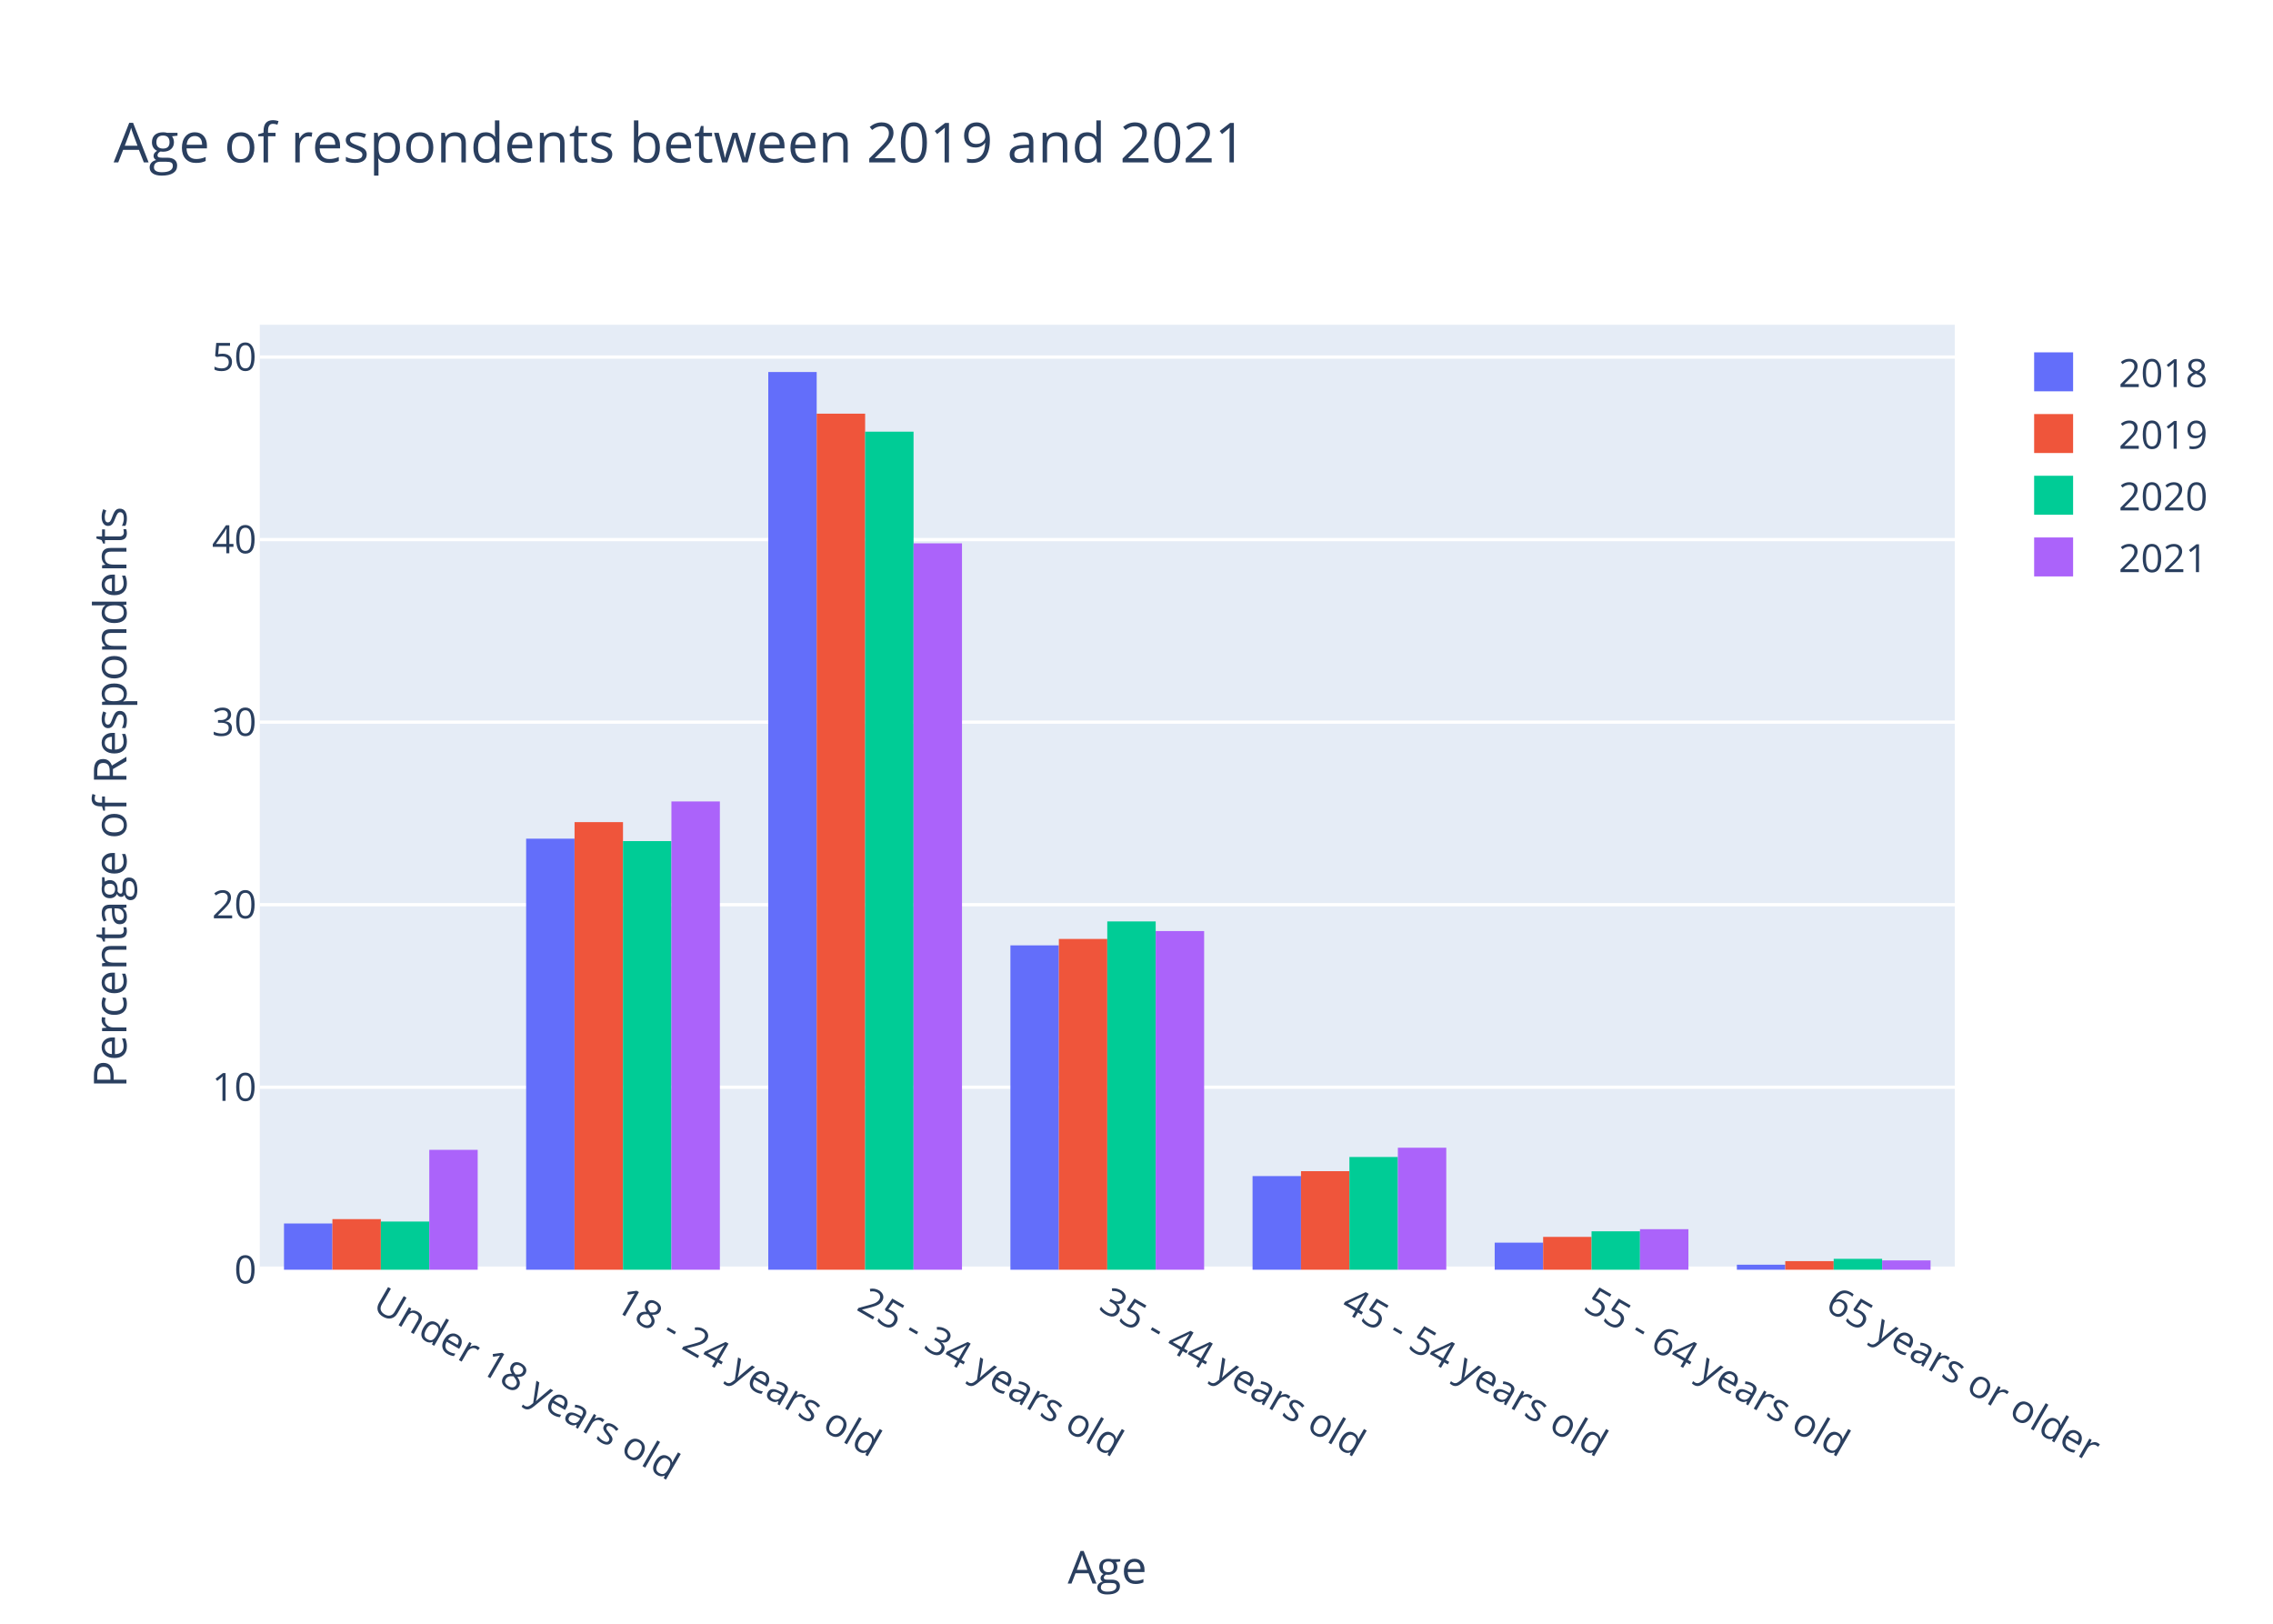
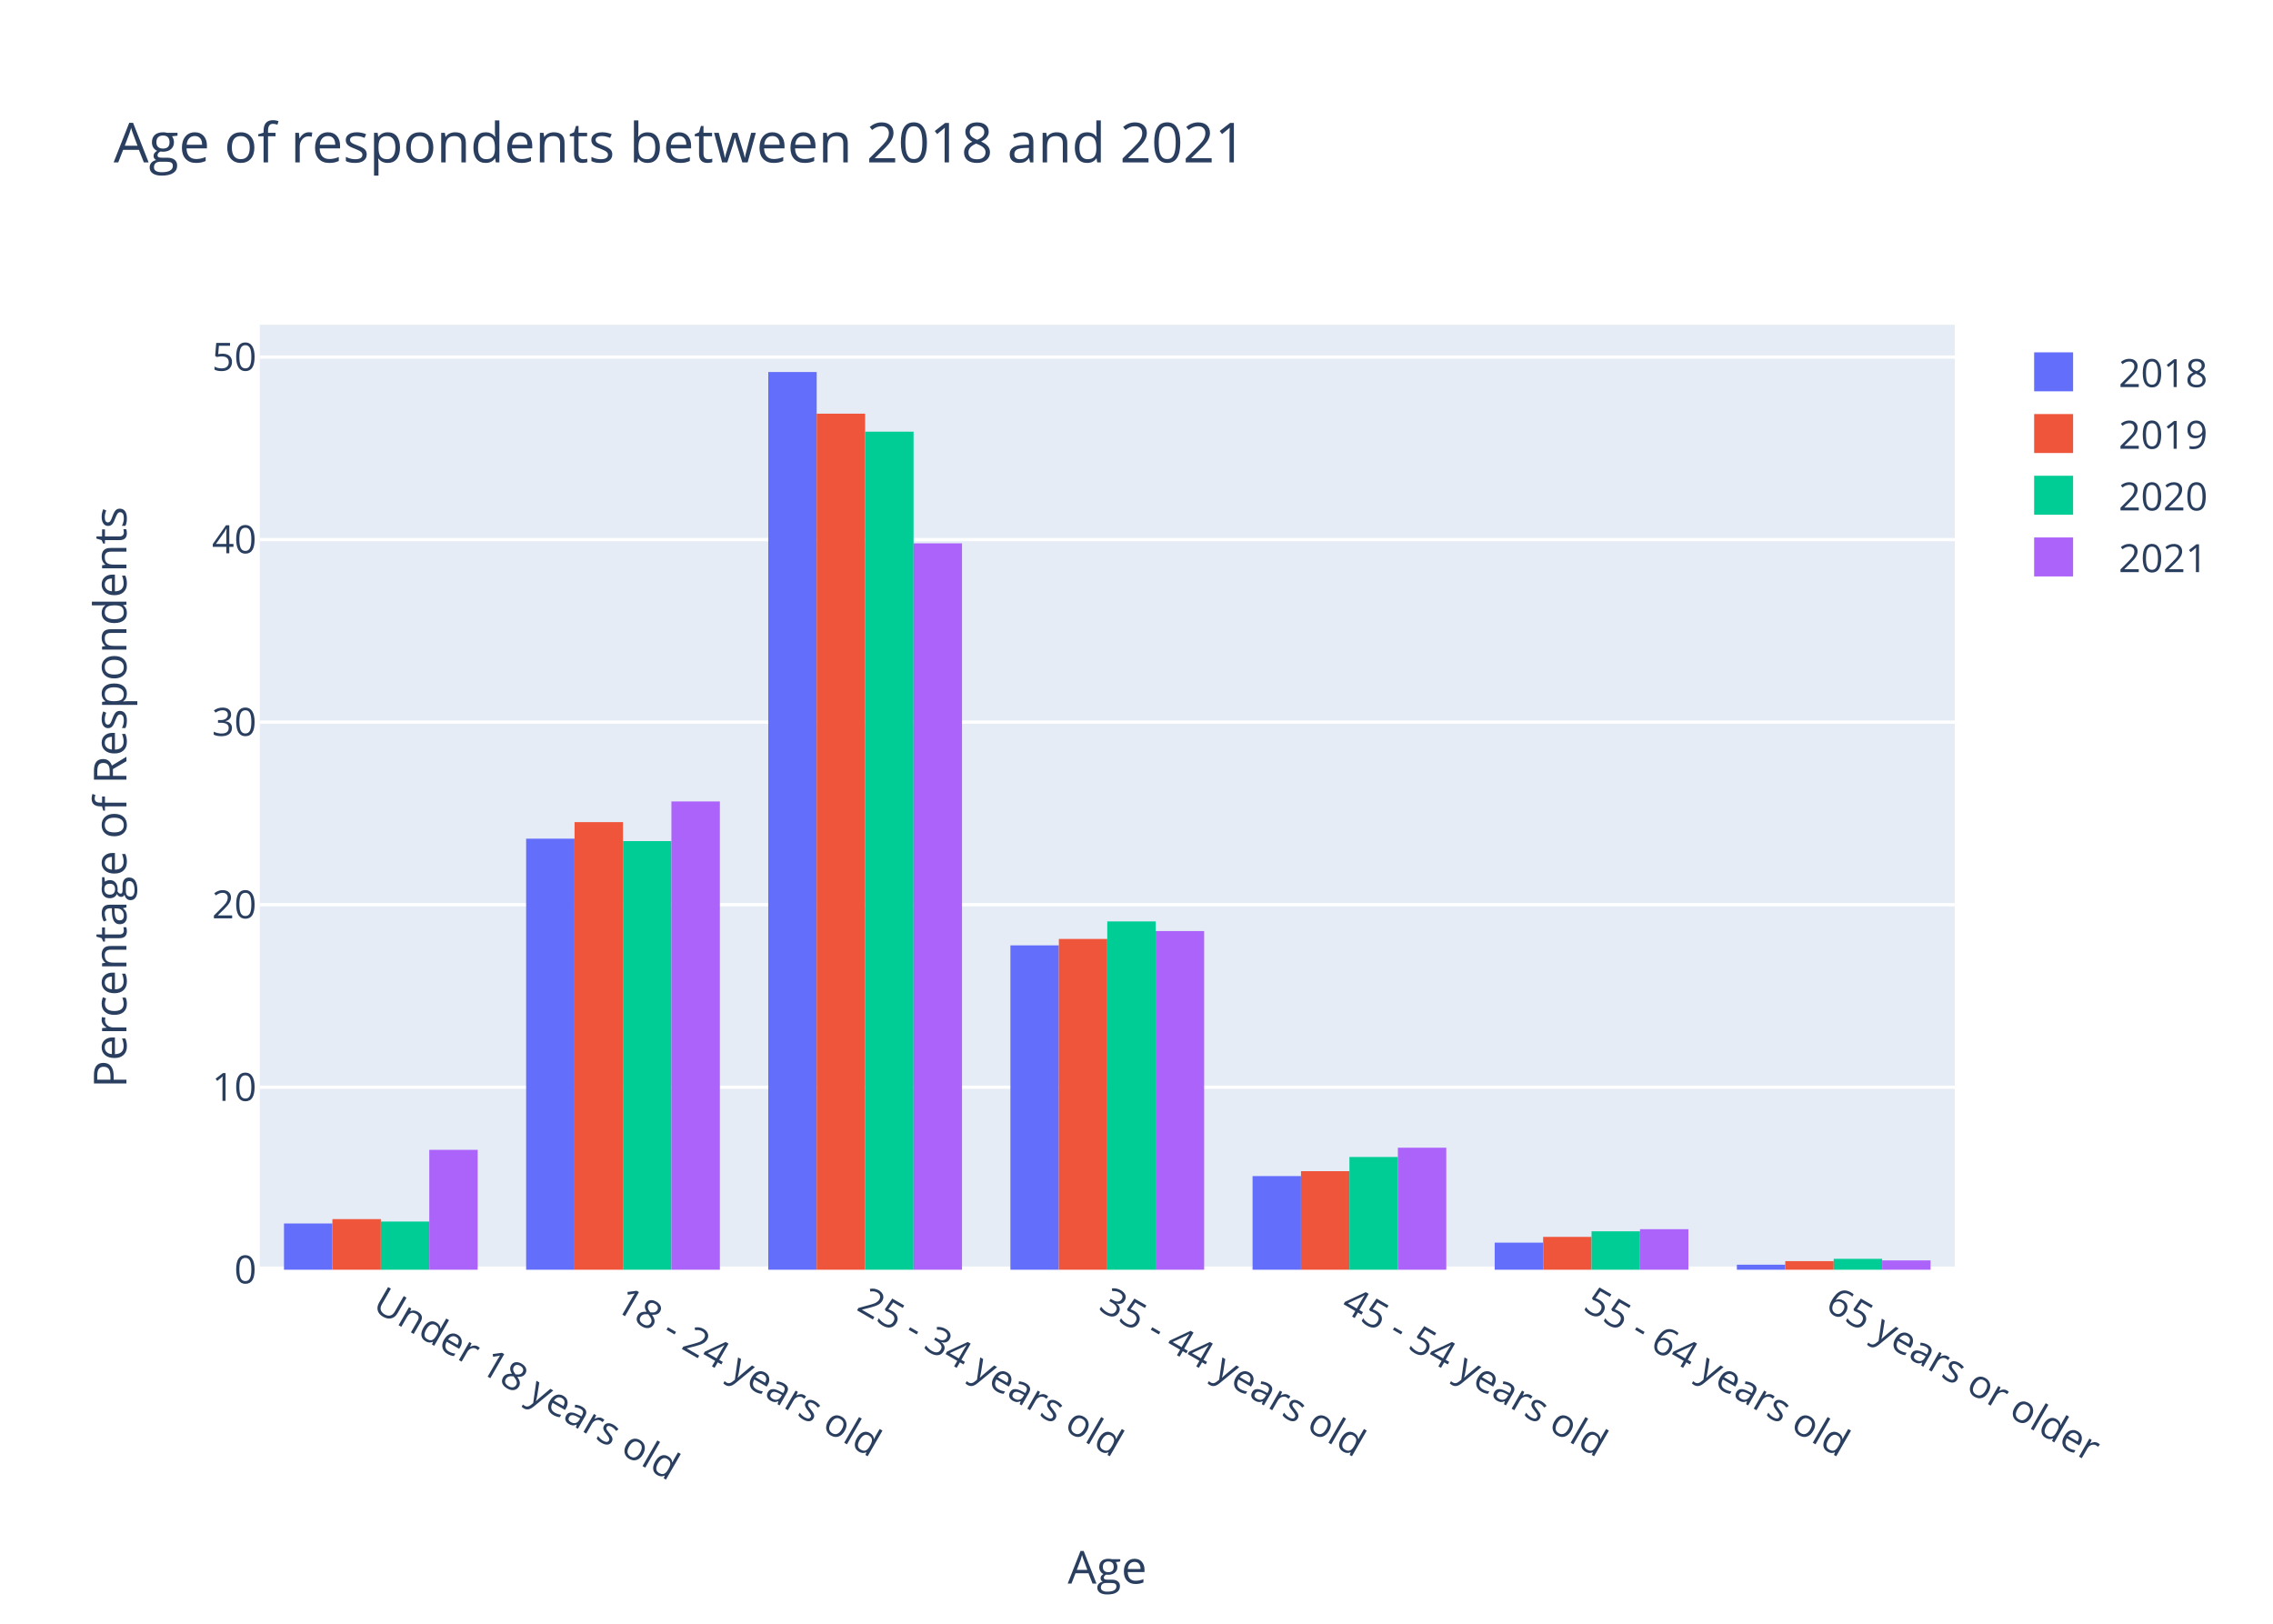
<svg xmlns="http://www.w3.org/2000/svg" class="main-svg" width="700" height="500" style="" viewBox="0 0 700 500">
  <rect x="0" y="0" width="700" height="500" style="fill: rgb(255, 255, 255); fill-opacity: 1;" />
-   <defs id="defs-d7732c">
+   <defs id="defs-e5198f">
    <g class="clips">
-       <clipPath id="clipd7732cxyplot" class="plotclip">
+       <clipPath id="clipe5198fxyplot" class="plotclip">
        <rect width="522" height="291" />
      </clipPath>
-       <clipPath class="axesclip" id="clipd7732cx">
+       <clipPath class="axesclip" id="clipe5198fx">
        <rect x="80" y="0" width="522" height="500" />
      </clipPath>
-       <clipPath class="axesclip" id="clipd7732cy">
+       <clipPath class="axesclip" id="clipe5198fy">
        <rect x="0" y="100" width="700" height="291" />
      </clipPath>
-       <clipPath class="axesclip" id="clipd7732cxy">
+       <clipPath class="axesclip" id="clipe5198fxy">
        <rect x="80" y="100" width="522" height="291" />
      </clipPath>
    </g>
    <g class="gradients" />
    <g class="patterns" />
  </defs>
  <g class="bglayer">
    <rect class="bg" x="80" y="100" width="522" height="291" style="fill: rgb(229, 236, 246); fill-opacity: 1; stroke-width: 0;" />
  </g>
  <g class="layer-below">
    <g class="imagelayer" />
    <g class="shapelayer" />
  </g>
  <g class="cartesianlayer">
    <g class="subplot xy">
      <g class="layer-subplot">
        <g class="shapelayer" />
        <g class="imagelayer" />
      </g>
      <g class="gridlayer">
        <g class="x" />
        <g class="y">
          <path class="ygrid crisp" transform="translate(0,334.79)" d="M80,0h522" style="stroke: rgb(255, 255, 255); stroke-opacity: 1; stroke-width: 1px;" />
          <path class="ygrid crisp" transform="translate(0,278.58)" d="M80,0h522" style="stroke: rgb(255, 255, 255); stroke-opacity: 1; stroke-width: 1px;" />
          <path class="ygrid crisp" transform="translate(0,222.37)" d="M80,0h522" style="stroke: rgb(255, 255, 255); stroke-opacity: 1; stroke-width: 1px;" />
          <path class="ygrid crisp" transform="translate(0,166.16)" d="M80,0h522" style="stroke: rgb(255, 255, 255); stroke-opacity: 1; stroke-width: 1px;" />
          <path class="ygrid crisp" transform="translate(0,109.95)" d="M80,0h522" style="stroke: rgb(255, 255, 255); stroke-opacity: 1; stroke-width: 1px;" />
        </g>
      </g>
      <g class="zerolinelayer">
        <path class="yzl zl crisp" transform="translate(0,391)" d="M80,0h522" style="stroke: rgb(255, 255, 255); stroke-opacity: 1; stroke-width: 2px;" />
      </g>
      <path class="xlines-below" />
      <path class="ylines-below" />
      <g class="overlines-below" />
      <g class="xaxislayer-below" />
      <g class="yaxislayer-below" />
      <g class="overaxes-below" />
-       <g class="plot" transform="translate(80,100)" clip-path="url(#clipd7732cxyplot)">
+       <g class="plot" transform="translate(80,100)" clip-path="url(#clipe5198fxyplot)">
        <g class="barlayer mlayer">
          <g class="trace bars" style="opacity: 1;">
            <g class="points">
              <g class="point">
                <path d="M7.46,291V276.74H22.37V291Z" style="vector-effect: non-scaling-stroke; opacity: 1; stroke-width: 0px; fill: rgb(99, 110, 250); fill-opacity: 1;" />
              </g>
              <g class="point">
                <path d="M82.03,291V158.26H96.94V291Z" style="vector-effect: non-scaling-stroke; opacity: 1; stroke-width: 0px; fill: rgb(99, 110, 250); fill-opacity: 1;" />
              </g>
              <g class="point">
                <path d="M156.6,291V14.55H171.51V291Z" style="vector-effect: non-scaling-stroke; opacity: 1; stroke-width: 0px; fill: rgb(99, 110, 250); fill-opacity: 1;" />
              </g>
              <g class="point">
                <path d="M231.17,291V191.1H246.09V291Z" style="vector-effect: non-scaling-stroke; opacity: 1; stroke-width: 0px; fill: rgb(99, 110, 250); fill-opacity: 1;" />
              </g>
              <g class="point">
                <path d="M305.74,291V262.16H320.66V291Z" style="vector-effect: non-scaling-stroke; opacity: 1; stroke-width: 0px; fill: rgb(99, 110, 250); fill-opacity: 1;" />
              </g>
              <g class="point">
                <path d="M380.31,291V282.65H395.23V291Z" style="vector-effect: non-scaling-stroke; opacity: 1; stroke-width: 0px; fill: rgb(99, 110, 250); fill-opacity: 1;" />
              </g>
              <g class="point">
                <path d="M454.89,291V289.44H469.8V291Z" style="vector-effect: non-scaling-stroke; opacity: 1; stroke-width: 0px; fill: rgb(99, 110, 250); fill-opacity: 1;" />
              </g>
            </g>
          </g>
          <g class="trace bars" style="opacity: 1;">
            <g class="points">
              <g class="point">
                <path d="M22.37,291V275.4H37.29V291Z" style="vector-effect: non-scaling-stroke; opacity: 1; stroke-width: 0px; fill: rgb(239, 85, 59); fill-opacity: 1;" />
              </g>
              <g class="point">
                <path d="M96.94,291V153.15H111.86V291Z" style="vector-effect: non-scaling-stroke; opacity: 1; stroke-width: 0px; fill: rgb(239, 85, 59); fill-opacity: 1;" />
              </g>
              <g class="point">
                <path d="M171.51,291V27.38H186.43V291Z" style="vector-effect: non-scaling-stroke; opacity: 1; stroke-width: 0px; fill: rgb(239, 85, 59); fill-opacity: 1;" />
              </g>
              <g class="point">
                <path d="M246.09,291V189.13H261V291Z" style="vector-effect: non-scaling-stroke; opacity: 1; stroke-width: 0px; fill: rgb(239, 85, 59); fill-opacity: 1;" />
              </g>
              <g class="point">
                <path d="M320.66,291V260.64H335.57V291Z" style="vector-effect: non-scaling-stroke; opacity: 1; stroke-width: 0px; fill: rgb(239, 85, 59); fill-opacity: 1;" />
              </g>
              <g class="point">
                <path d="M395.23,291V280.87H410.14V291Z" style="vector-effect: non-scaling-stroke; opacity: 1; stroke-width: 0px; fill: rgb(239, 85, 59); fill-opacity: 1;" />
              </g>
              <g class="point">
                <path d="M469.8,291V288.35H484.71V291Z" style="vector-effect: non-scaling-stroke; opacity: 1; stroke-width: 0px; fill: rgb(239, 85, 59); fill-opacity: 1;" />
              </g>
            </g>
          </g>
          <g class="trace bars" style="opacity: 1;">
            <g class="points">
              <g class="point">
                <path d="M37.29,291V276.16H52.2V291Z" style="vector-effect: non-scaling-stroke; opacity: 1; stroke-width: 0px; fill: rgb(0, 204, 150); fill-opacity: 1;" />
              </g>
              <g class="point">
                <path d="M111.86,291V159H126.77V291Z" style="vector-effect: non-scaling-stroke; opacity: 1; stroke-width: 0px; fill: rgb(0, 204, 150); fill-opacity: 1;" />
              </g>
              <g class="point">
                <path d="M186.43,291V32.93H201.34V291Z" style="vector-effect: non-scaling-stroke; opacity: 1; stroke-width: 0px; fill: rgb(0, 204, 150); fill-opacity: 1;" />
              </g>
              <g class="point">
                <path d="M261,291V183.73H275.91V291Z" style="vector-effect: non-scaling-stroke; opacity: 1; stroke-width: 0px; fill: rgb(0, 204, 150); fill-opacity: 1;" />
              </g>
              <g class="point">
                <path d="M335.57,291V256.28H350.49V291Z" style="vector-effect: non-scaling-stroke; opacity: 1; stroke-width: 0px; fill: rgb(0, 204, 150); fill-opacity: 1;" />
              </g>
              <g class="point">
                <path d="M410.14,291V279.16H425.06V291Z" style="vector-effect: non-scaling-stroke; opacity: 1; stroke-width: 0px; fill: rgb(0, 204, 150); fill-opacity: 1;" />
              </g>
              <g class="point">
                <path d="M484.71,291V287.64H499.63V291Z" style="vector-effect: non-scaling-stroke; opacity: 1; stroke-width: 0px; fill: rgb(0, 204, 150); fill-opacity: 1;" />
              </g>
            </g>
          </g>
          <g class="trace bars" style="opacity: 1;">
            <g class="points">
              <g class="point">
                <path d="M52.2,291V254.07H67.11V291Z" style="vector-effect: non-scaling-stroke; opacity: 1; stroke-width: 0px; fill: rgb(171, 99, 250); fill-opacity: 1;" />
              </g>
              <g class="point">
                <path d="M126.77,291V146.8H141.69V291Z" style="vector-effect: non-scaling-stroke; opacity: 1; stroke-width: 0px; fill: rgb(171, 99, 250); fill-opacity: 1;" />
              </g>
              <g class="point">
                <path d="M201.34,291V67.3H216.26V291Z" style="vector-effect: non-scaling-stroke; opacity: 1; stroke-width: 0px; fill: rgb(171, 99, 250); fill-opacity: 1;" />
              </g>
              <g class="point">
                <path d="M275.91,291V186.71H290.83V291Z" style="vector-effect: non-scaling-stroke; opacity: 1; stroke-width: 0px; fill: rgb(171, 99, 250); fill-opacity: 1;" />
              </g>
              <g class="point">
                <path d="M350.49,291V253.41H365.4V291Z" style="vector-effect: non-scaling-stroke; opacity: 1; stroke-width: 0px; fill: rgb(171, 99, 250); fill-opacity: 1;" />
              </g>
              <g class="point">
                <path d="M425.06,291V278.51H439.97V291Z" style="vector-effect: non-scaling-stroke; opacity: 1; stroke-width: 0px; fill: rgb(171, 99, 250); fill-opacity: 1;" />
              </g>
              <g class="point">
                <path d="M499.63,291V288.11H514.54V291Z" style="vector-effect: non-scaling-stroke; opacity: 1; stroke-width: 0px; fill: rgb(171, 99, 250); fill-opacity: 1;" />
              </g>
            </g>
          </g>
        </g>
      </g>
      <g class="overplot" />
      <path class="xlines-above crisp" d="M0,0" style="fill: none;" />
      <path class="ylines-above crisp" d="M0,0" style="fill: none;" />
      <g class="overlines-above" />
      <g class="xaxislayer-above">
        <g class="xtick">
          <text text-anchor="start" x="0" y="404" transform="translate(117.29,0) rotate(30,0,398)" style="font-family: 'Open Sans', verdana, arial, sans-serif; font-size: 12px; fill: rgb(42, 63, 95); fill-opacity: 1; white-space: pre; opacity: 1;">Under 18 years old</text>
        </g>
        <g class="xtick">
          <text text-anchor="start" x="0" y="404" transform="translate(191.86,0) rotate(30,0,398)" style="font-family: 'Open Sans', verdana, arial, sans-serif; font-size: 12px; fill: rgb(42, 63, 95); fill-opacity: 1; white-space: pre; opacity: 1;">18 - 24 years old</text>
        </g>
        <g class="xtick">
          <text text-anchor="start" x="0" y="404" transform="translate(266.43,0) rotate(30,0,398)" style="font-family: 'Open Sans', verdana, arial, sans-serif; font-size: 12px; fill: rgb(42, 63, 95); fill-opacity: 1; white-space: pre; opacity: 1;">25 - 34 years old</text>
        </g>
        <g class="xtick">
          <text text-anchor="start" x="0" y="404" transform="translate(341,0) rotate(30,0,398)" style="font-family: 'Open Sans', verdana, arial, sans-serif; font-size: 12px; fill: rgb(42, 63, 95); fill-opacity: 1; white-space: pre; opacity: 1;">35 - 44 years old</text>
        </g>
        <g class="xtick">
          <text text-anchor="start" x="0" y="404" transform="translate(415.57,0) rotate(30,0,398)" style="font-family: 'Open Sans', verdana, arial, sans-serif; font-size: 12px; fill: rgb(42, 63, 95); fill-opacity: 1; white-space: pre; opacity: 1;">45 - 54 years old</text>
        </g>
        <g class="xtick">
          <text text-anchor="start" x="0" y="404" transform="translate(490.14,0) rotate(30,0,398)" style="font-family: 'Open Sans', verdana, arial, sans-serif; font-size: 12px; fill: rgb(42, 63, 95); fill-opacity: 1; white-space: pre; opacity: 1;">55 - 64 years old</text>
        </g>
        <g class="xtick">
          <text text-anchor="start" x="0" y="404" transform="translate(564.71,0) rotate(30,0,398)" style="font-family: 'Open Sans', verdana, arial, sans-serif; font-size: 12px; fill: rgb(42, 63, 95); fill-opacity: 1; white-space: pre; opacity: 1;">65 years or older</text>
        </g>
      </g>
      <g class="yaxislayer-above">
        <g class="ytick">
          <text text-anchor="end" x="79" y="4.2" transform="translate(0,391)" style="font-family: 'Open Sans', verdana, arial, sans-serif; font-size: 12px; fill: rgb(42, 63, 95); fill-opacity: 1; white-space: pre; opacity: 1;">0</text>
        </g>
        <g class="ytick">
          <text text-anchor="end" x="79" y="4.2" style="font-family: 'Open Sans', verdana, arial, sans-serif; font-size: 12px; fill: rgb(42, 63, 95); fill-opacity: 1; white-space: pre; opacity: 1;" transform="translate(0,334.79)">10</text>
        </g>
        <g class="ytick">
          <text text-anchor="end" x="79" y="4.2" style="font-family: 'Open Sans', verdana, arial, sans-serif; font-size: 12px; fill: rgb(42, 63, 95); fill-opacity: 1; white-space: pre; opacity: 1;" transform="translate(0,278.58)">20</text>
        </g>
        <g class="ytick">
          <text text-anchor="end" x="79" y="4.2" style="font-family: 'Open Sans', verdana, arial, sans-serif; font-size: 12px; fill: rgb(42, 63, 95); fill-opacity: 1; white-space: pre; opacity: 1;" transform="translate(0,222.37)">30</text>
        </g>
        <g class="ytick">
          <text text-anchor="end" x="79" y="4.2" style="font-family: 'Open Sans', verdana, arial, sans-serif; font-size: 12px; fill: rgb(42, 63, 95); fill-opacity: 1; white-space: pre; opacity: 1;" transform="translate(0,166.16)">40</text>
        </g>
        <g class="ytick">
          <text text-anchor="end" x="79" y="4.2" style="font-family: 'Open Sans', verdana, arial, sans-serif; font-size: 12px; fill: rgb(42, 63, 95); fill-opacity: 1; white-space: pre; opacity: 1;" transform="translate(0,109.95)">50</text>
        </g>
      </g>
      <g class="overaxes-above" />
    </g>
  </g>
  <g class="polarlayer" />
  <g class="ternarylayer" />
  <g class="geolayer" />
  <g class="funnelarealayer" />
  <g class="pielayer" />
  <g class="iciclelayer" />
  <g class="treemaplayer" />
  <g class="sunburstlayer" />
  <g class="glimages" />
-   <defs id="topdefs-d7732c">
+   <defs id="topdefs-e5198f">
    <g class="clips" />
-     <clipPath id="legendd7732c">
+     <clipPath id="legende5198f">
      <rect width="76" height="86" x="0" y="0" />
    </clipPath>
  </defs>
  <g class="layer-above">
    <g class="imagelayer" />
    <g class="shapelayer" />
  </g>
  <g class="infolayer">
    <g class="legend" pointer-events="all" transform="translate(612.44,100)">
      <rect class="bg" shape-rendering="crispEdges" width="76" height="86" x="0" y="0" style="stroke: rgb(68, 68, 68); stroke-opacity: 1; fill: rgb(255, 255, 255); fill-opacity: 1; stroke-width: 0px;" />
-       <g class="scrollbox" transform="" clip-path="url(#legendd7732c)">
+       <g class="scrollbox" transform="" clip-path="url(#legende5198f)">
        <g class="groups">
          <g class="traces" transform="translate(0,14.5)" style="opacity: 1;">
            <text class="legendtext" text-anchor="start" x="40" y="4.68" style="font-family: 'Open Sans', verdana, arial, sans-serif; font-size: 12px; fill: rgb(42, 63, 95); fill-opacity: 1; white-space: pre;">2018</text>
            <g class="layers" style="opacity: 1;">
              <g class="legendfill" />
              <g class="legendlines" />
              <g class="legendsymbols">
                <g class="legendpoints">
                  <path class="legendundefined" d="M6,6H-6V-6H6Z" transform="translate(20,0)" style="stroke-width: 0px; fill: rgb(99, 110, 250); fill-opacity: 1;" />
                </g>
              </g>
            </g>
            <rect class="legendtoggle" x="0" y="-9.5" width="70.516" height="19" style="fill: rgb(0, 0, 0); fill-opacity: 0;" />
          </g>
          <g class="traces" transform="translate(0,33.5)" style="opacity: 1;">
            <text class="legendtext" text-anchor="start" x="40" y="4.68" style="font-family: 'Open Sans', verdana, arial, sans-serif; font-size: 12px; fill: rgb(42, 63, 95); fill-opacity: 1; white-space: pre;">2019</text>
            <g class="layers" style="opacity: 1;">
              <g class="legendfill" />
              <g class="legendlines" />
              <g class="legendsymbols">
                <g class="legendpoints">
                  <path class="legendundefined" d="M6,6H-6V-6H6Z" transform="translate(20,0)" style="stroke-width: 0px; fill: rgb(239, 85, 59); fill-opacity: 1;" />
                </g>
              </g>
            </g>
            <rect class="legendtoggle" x="0" y="-9.5" width="70.516" height="19" style="fill: rgb(0, 0, 0); fill-opacity: 0;" />
          </g>
          <g class="traces" transform="translate(0,52.5)" style="opacity: 1;">
            <text class="legendtext" text-anchor="start" x="40" y="4.68" style="font-family: 'Open Sans', verdana, arial, sans-serif; font-size: 12px; fill: rgb(42, 63, 95); fill-opacity: 1; white-space: pre;">2020</text>
            <g class="layers" style="opacity: 1;">
              <g class="legendfill" />
              <g class="legendlines" />
              <g class="legendsymbols">
                <g class="legendpoints">
                  <path class="legendundefined" d="M6,6H-6V-6H6Z" transform="translate(20,0)" style="stroke-width: 0px; fill: rgb(0, 204, 150); fill-opacity: 1;" />
                </g>
              </g>
            </g>
            <rect class="legendtoggle" x="0" y="-9.5" width="70.516" height="19" style="fill: rgb(0, 0, 0); fill-opacity: 0;" />
          </g>
          <g class="traces" transform="translate(0,71.5)" style="opacity: 1;">
            <text class="legendtext" text-anchor="start" x="40" y="4.68" style="font-family: 'Open Sans', verdana, arial, sans-serif; font-size: 12px; fill: rgb(42, 63, 95); fill-opacity: 1; white-space: pre;">2021</text>
            <g class="layers" style="opacity: 1;">
              <g class="legendfill" />
              <g class="legendlines" />
              <g class="legendsymbols">
                <g class="legendpoints">
                  <path class="legendundefined" d="M6,6H-6V-6H6Z" transform="translate(20,0)" style="stroke-width: 0px; fill: rgb(171, 99, 250); fill-opacity: 1;" />
                </g>
              </g>
            </g>
            <rect class="legendtoggle" x="0" y="-9.5" width="70.516" height="19" style="fill: rgb(0, 0, 0); fill-opacity: 0;" />
          </g>
        </g>
      </g>
      <rect class="scrollbar" rx="20" ry="3" width="0" height="0" x="0" y="0" style="fill: rgb(128, 139, 164); fill-opacity: 1;" />
    </g>
    <g class="g-gtitle">
-       <text class="gtitle" x="35" y="50" text-anchor="start" dy="0em" style="font-family: 'Open Sans', verdana, arial, sans-serif; font-size: 17px; fill: rgb(42, 63, 95); opacity: 1; font-weight: normal; white-space: pre;">Age of respondents between 2019 and 2021</text>
+       <text class="gtitle" x="35" y="50" text-anchor="start" dy="0em" style="font-family: 'Open Sans', verdana, arial, sans-serif; font-size: 17px; fill: rgb(42, 63, 95); opacity: 1; font-weight: normal; white-space: pre;">Age of respondents between 2018 and 2021</text>
    </g>
    <g class="g-xtitle">
      <text class="xtitle" x="341" y="487.622" text-anchor="middle" style="font-family: 'Open Sans', verdana, arial, sans-serif; font-size: 14px; fill: rgb(42, 63, 95); opacity: 1; font-weight: normal; white-space: pre;">Age</text>
    </g>
    <g class="g-ytitle">
      <text class="ytitle" transform="rotate(-90,38.93438,245.5)" x="38.934" y="245.5" text-anchor="middle" style="font-family: 'Open Sans', verdana, arial, sans-serif; font-size: 14px; fill: rgb(42, 63, 95); opacity: 1; font-weight: normal; white-space: pre;">Percentage of Respondents</text>
    </g>
  </g>
</svg>
